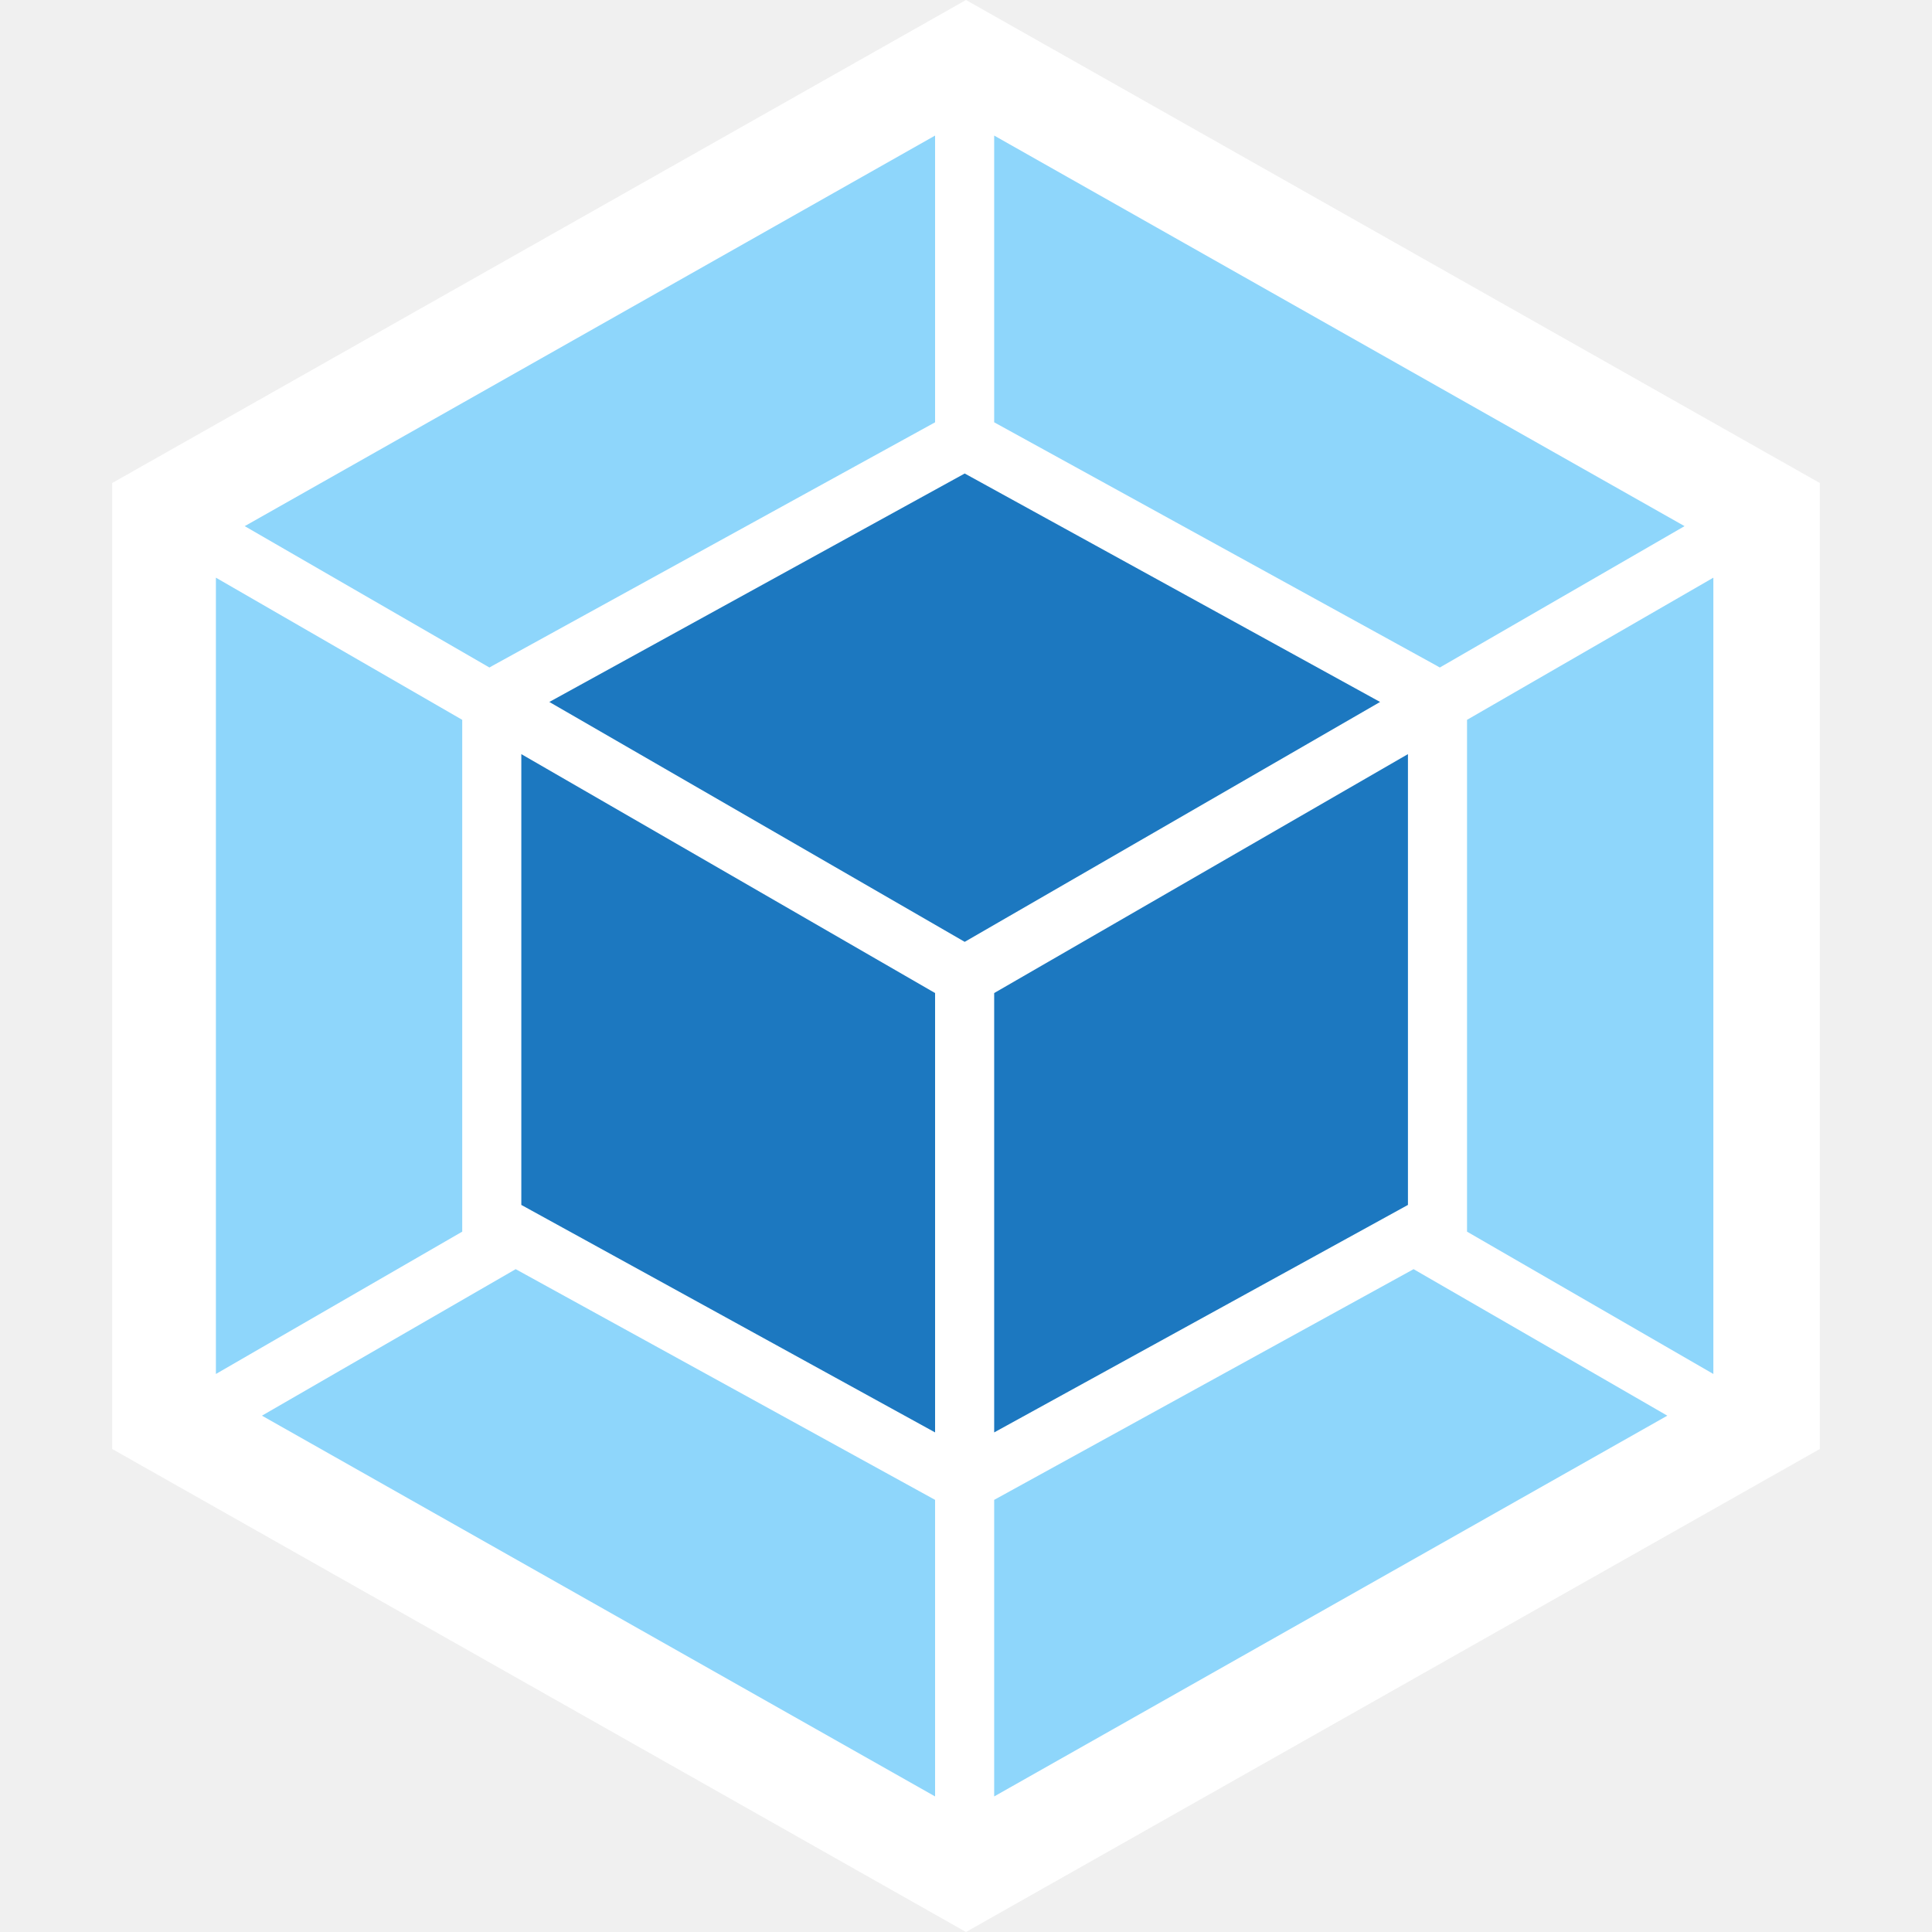
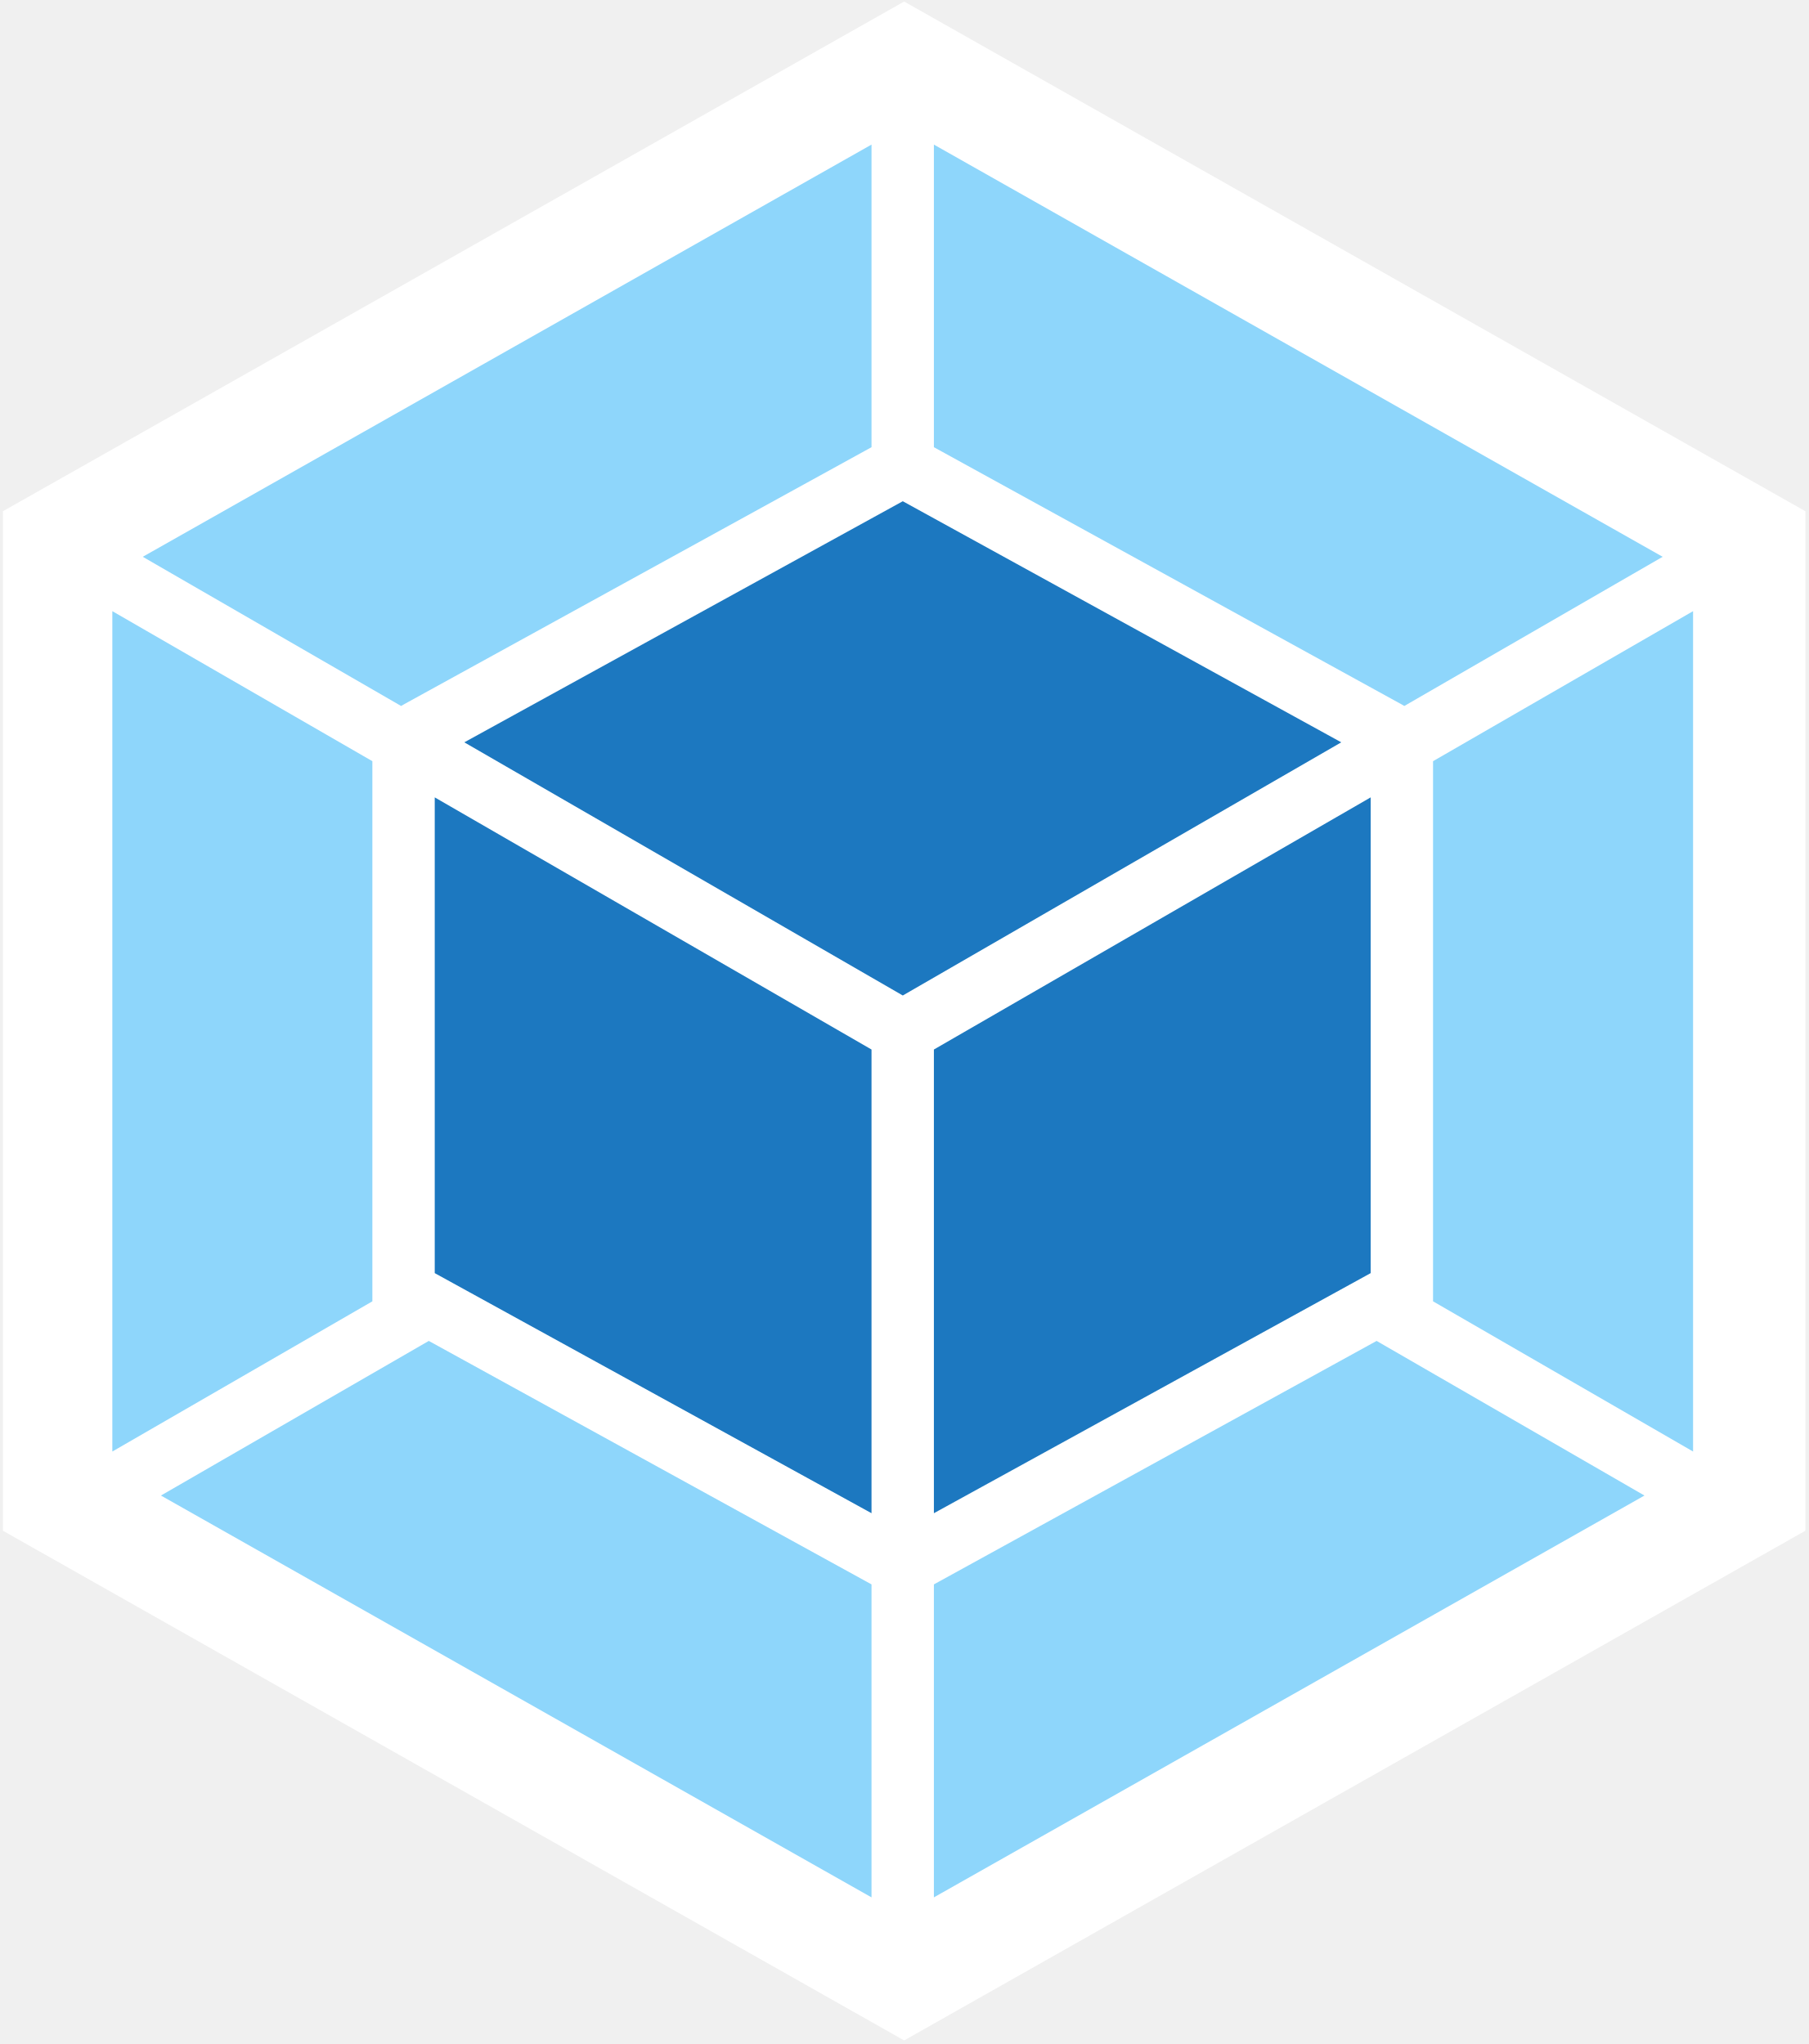
- <svg xmlns="http://www.w3.org/2000/svg" viewBox="0 0 1200 1200" width="2500" height="2500">
-   <path fill="#fff" d="M600 0l530.3 300v600L600 1200 69.7 900V300z" />
-   <path fill="#8ed6fb" d="M1035.6 879.3l-418.1 236.5V931.6L878 788.3l157.6 91zm28.6-25.9V358.8l-153 88.3V765l153 88.4zm-901.5 25.9l418.1 236.5V931.6L320.3 788.3l-157.6 91zm-28.6-25.9V358.8l153 88.3V765l-153 88.4zM152 326.8L580.8 84.2v178.1L306.1 413.4l-2.1 1.2-152-87.8zm894.3 0L617.5 84.2v178.1l274.7 151.1 2.1 1.2 152-87.8z" />
-   <path fill="#1c78c0" d="m580.8 889.7l-257-141.3v-280l257 148.4v272.9m36.7 0l257-141.3v-280l-257 148.4v272.9m-276.3-453.7l258-141.9 258 141.9-258 149-258-149" />
+ <svg xmlns="http://www.w3.org/2000/svg" width="1064" height="1203">
+   <g>
+     <path id="svg_1" d="m532,0.9l530.3,300l0,600l-530.3,300l-530.3,-300l0,-600l530.3,-300z" fill="#fff" />
+     <path id="svg_2" d="m967.6,880.2l-418.1,236.5l0,-184.2l260.5,-143.3l157.6,91zm28.6,-25.9l0,-494.6l-153,88.3l0,317.9l153,88.4zm-901.5,25.9l418.1,236.5l0,-184.2l-260.5,-143.3l-157.6,91zm-28.6,-25.9l0,-494.6l153,88.3l0,317.9l-153,88.4zm17.9,-526.6l428.8,-242.6l0,178.1l-274.7,151.1l-2.1,1.2l-152,-87.8zm894.3,0l-428.8,-242.6l0,178.1l274.7,151.1l2.1,1.2l152,-87.8z" fill="#8ed6fb" />
+     <path id="svg_3" d="m512.8,890.6l-257,-141.3l0,-280l257,148.4l0,272.9m36.7,0l257,-141.3l0,-280l-257,148.4l0,272.9m-276.3,-453.7l258,-141.9l258,141.9l-258,149l-258,-149" fill="#1c78c0" />
+   </g>
</svg>
